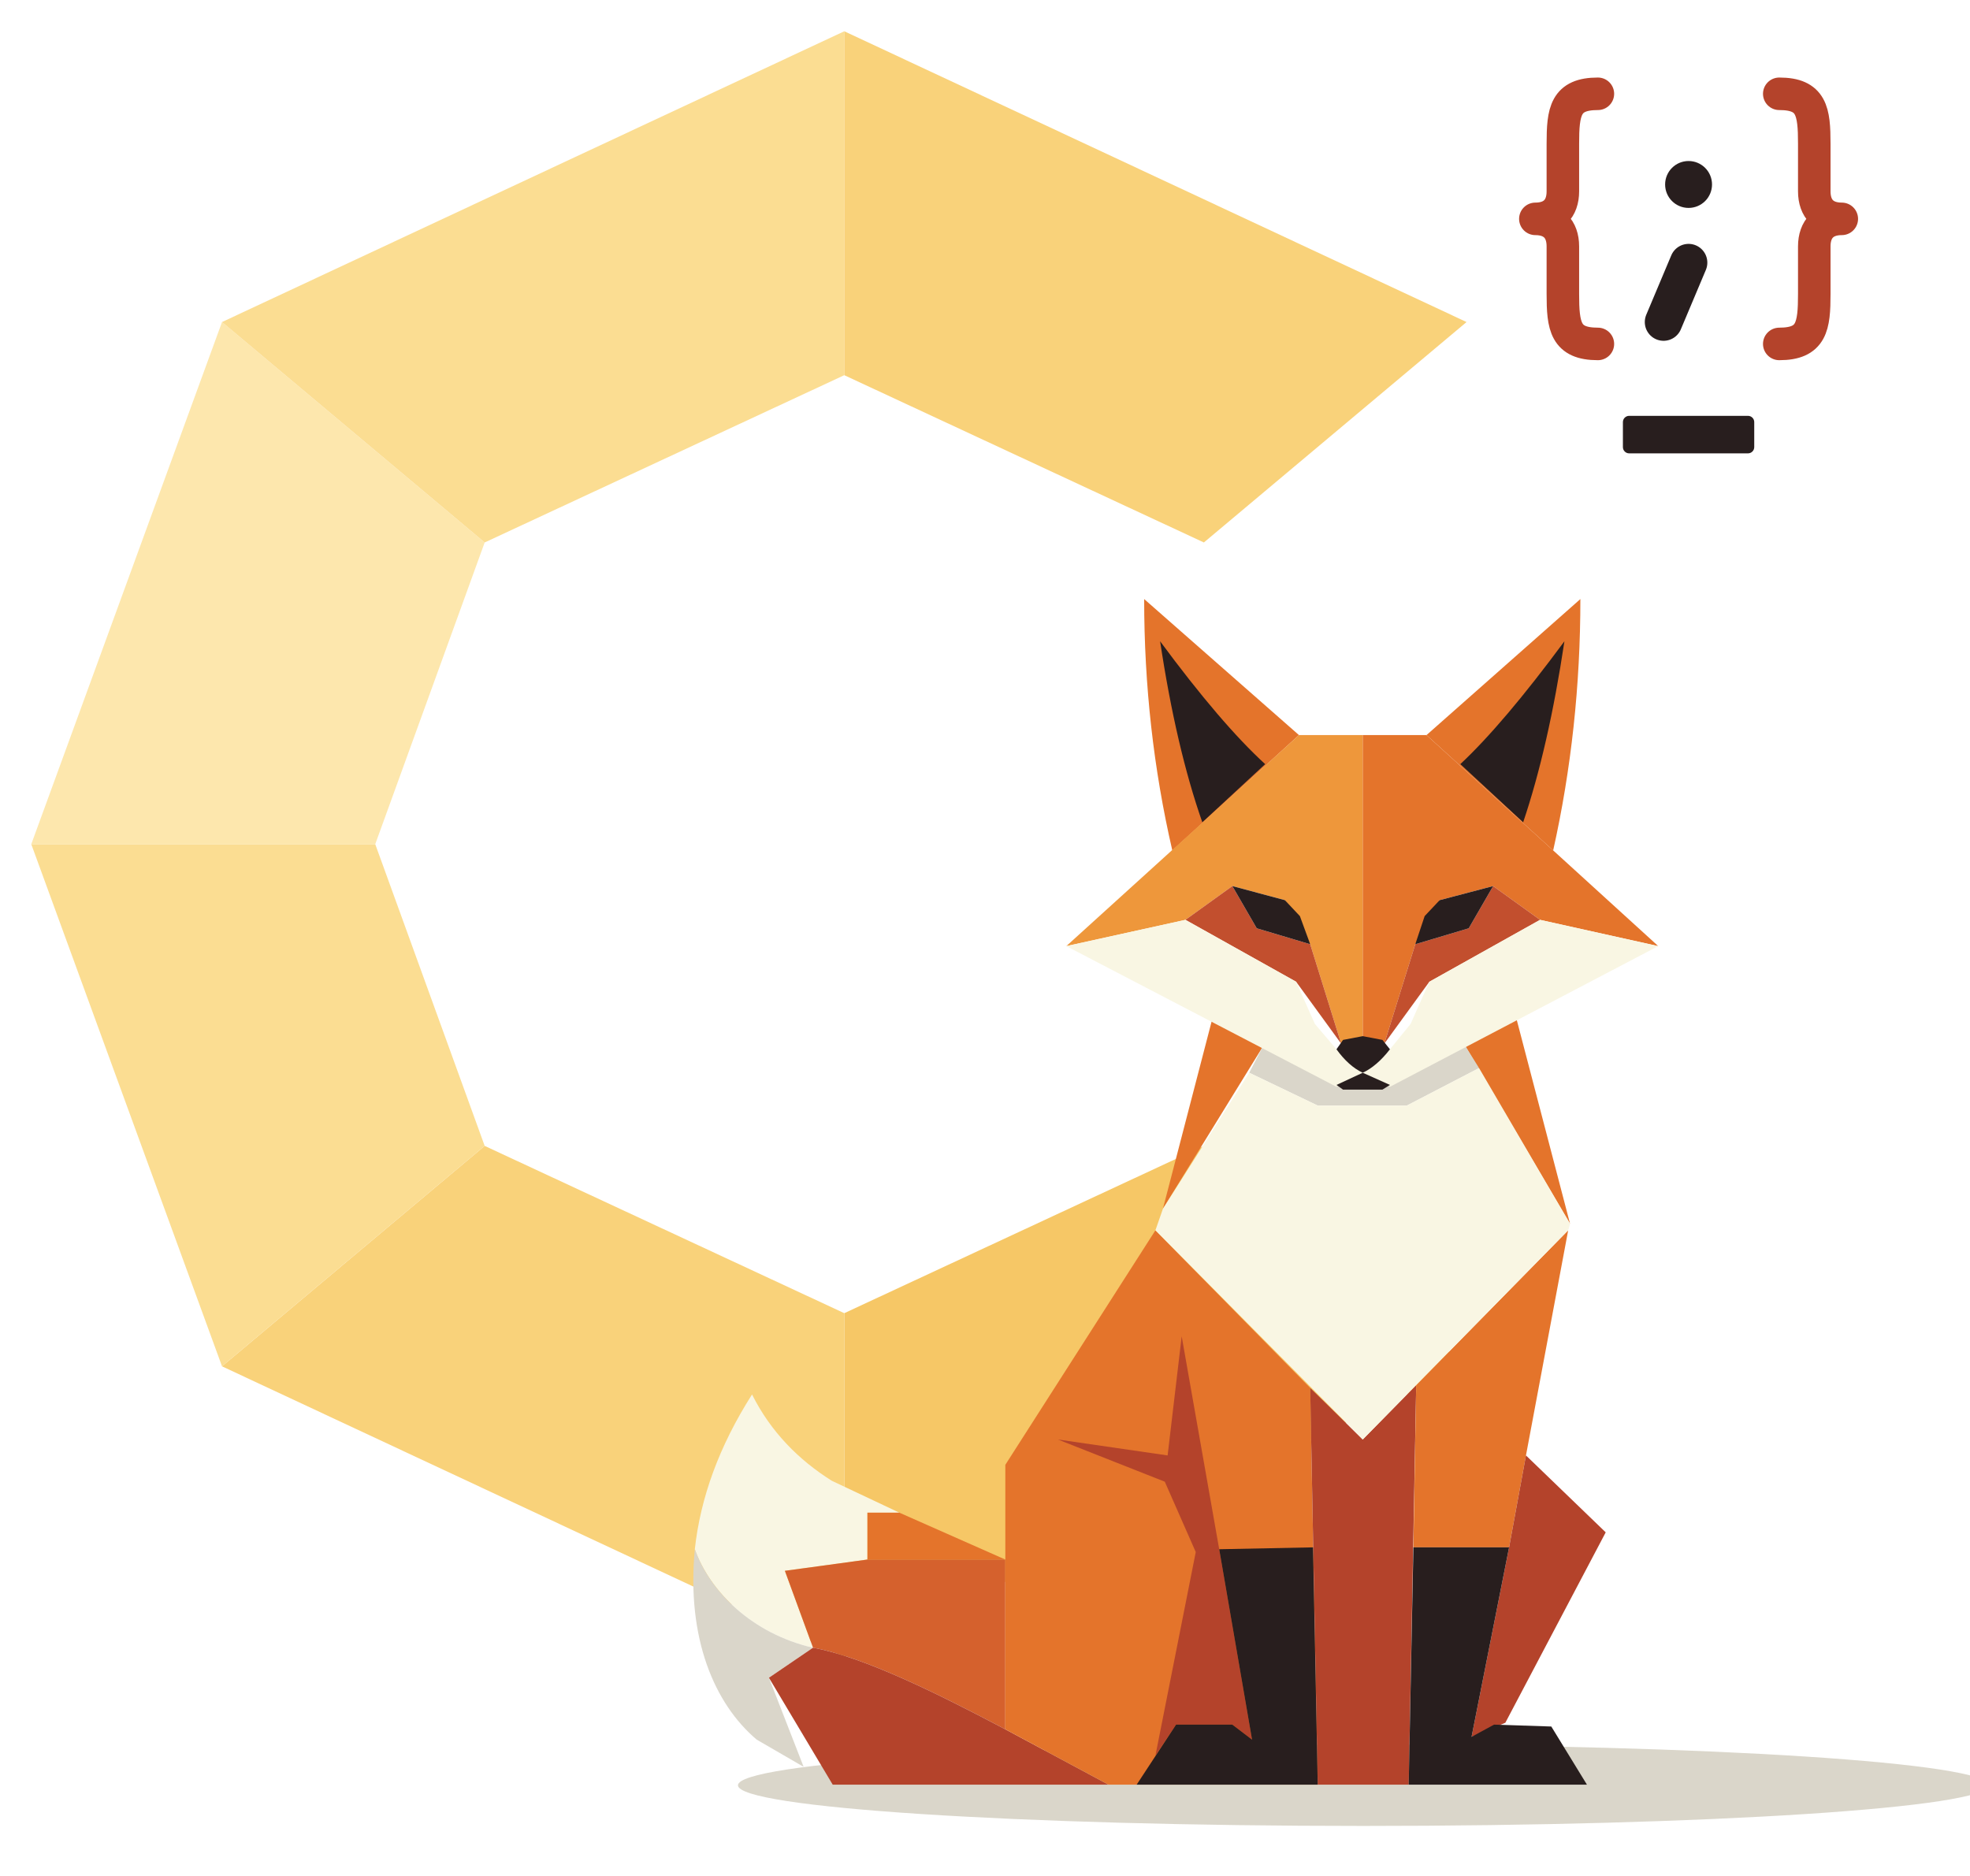
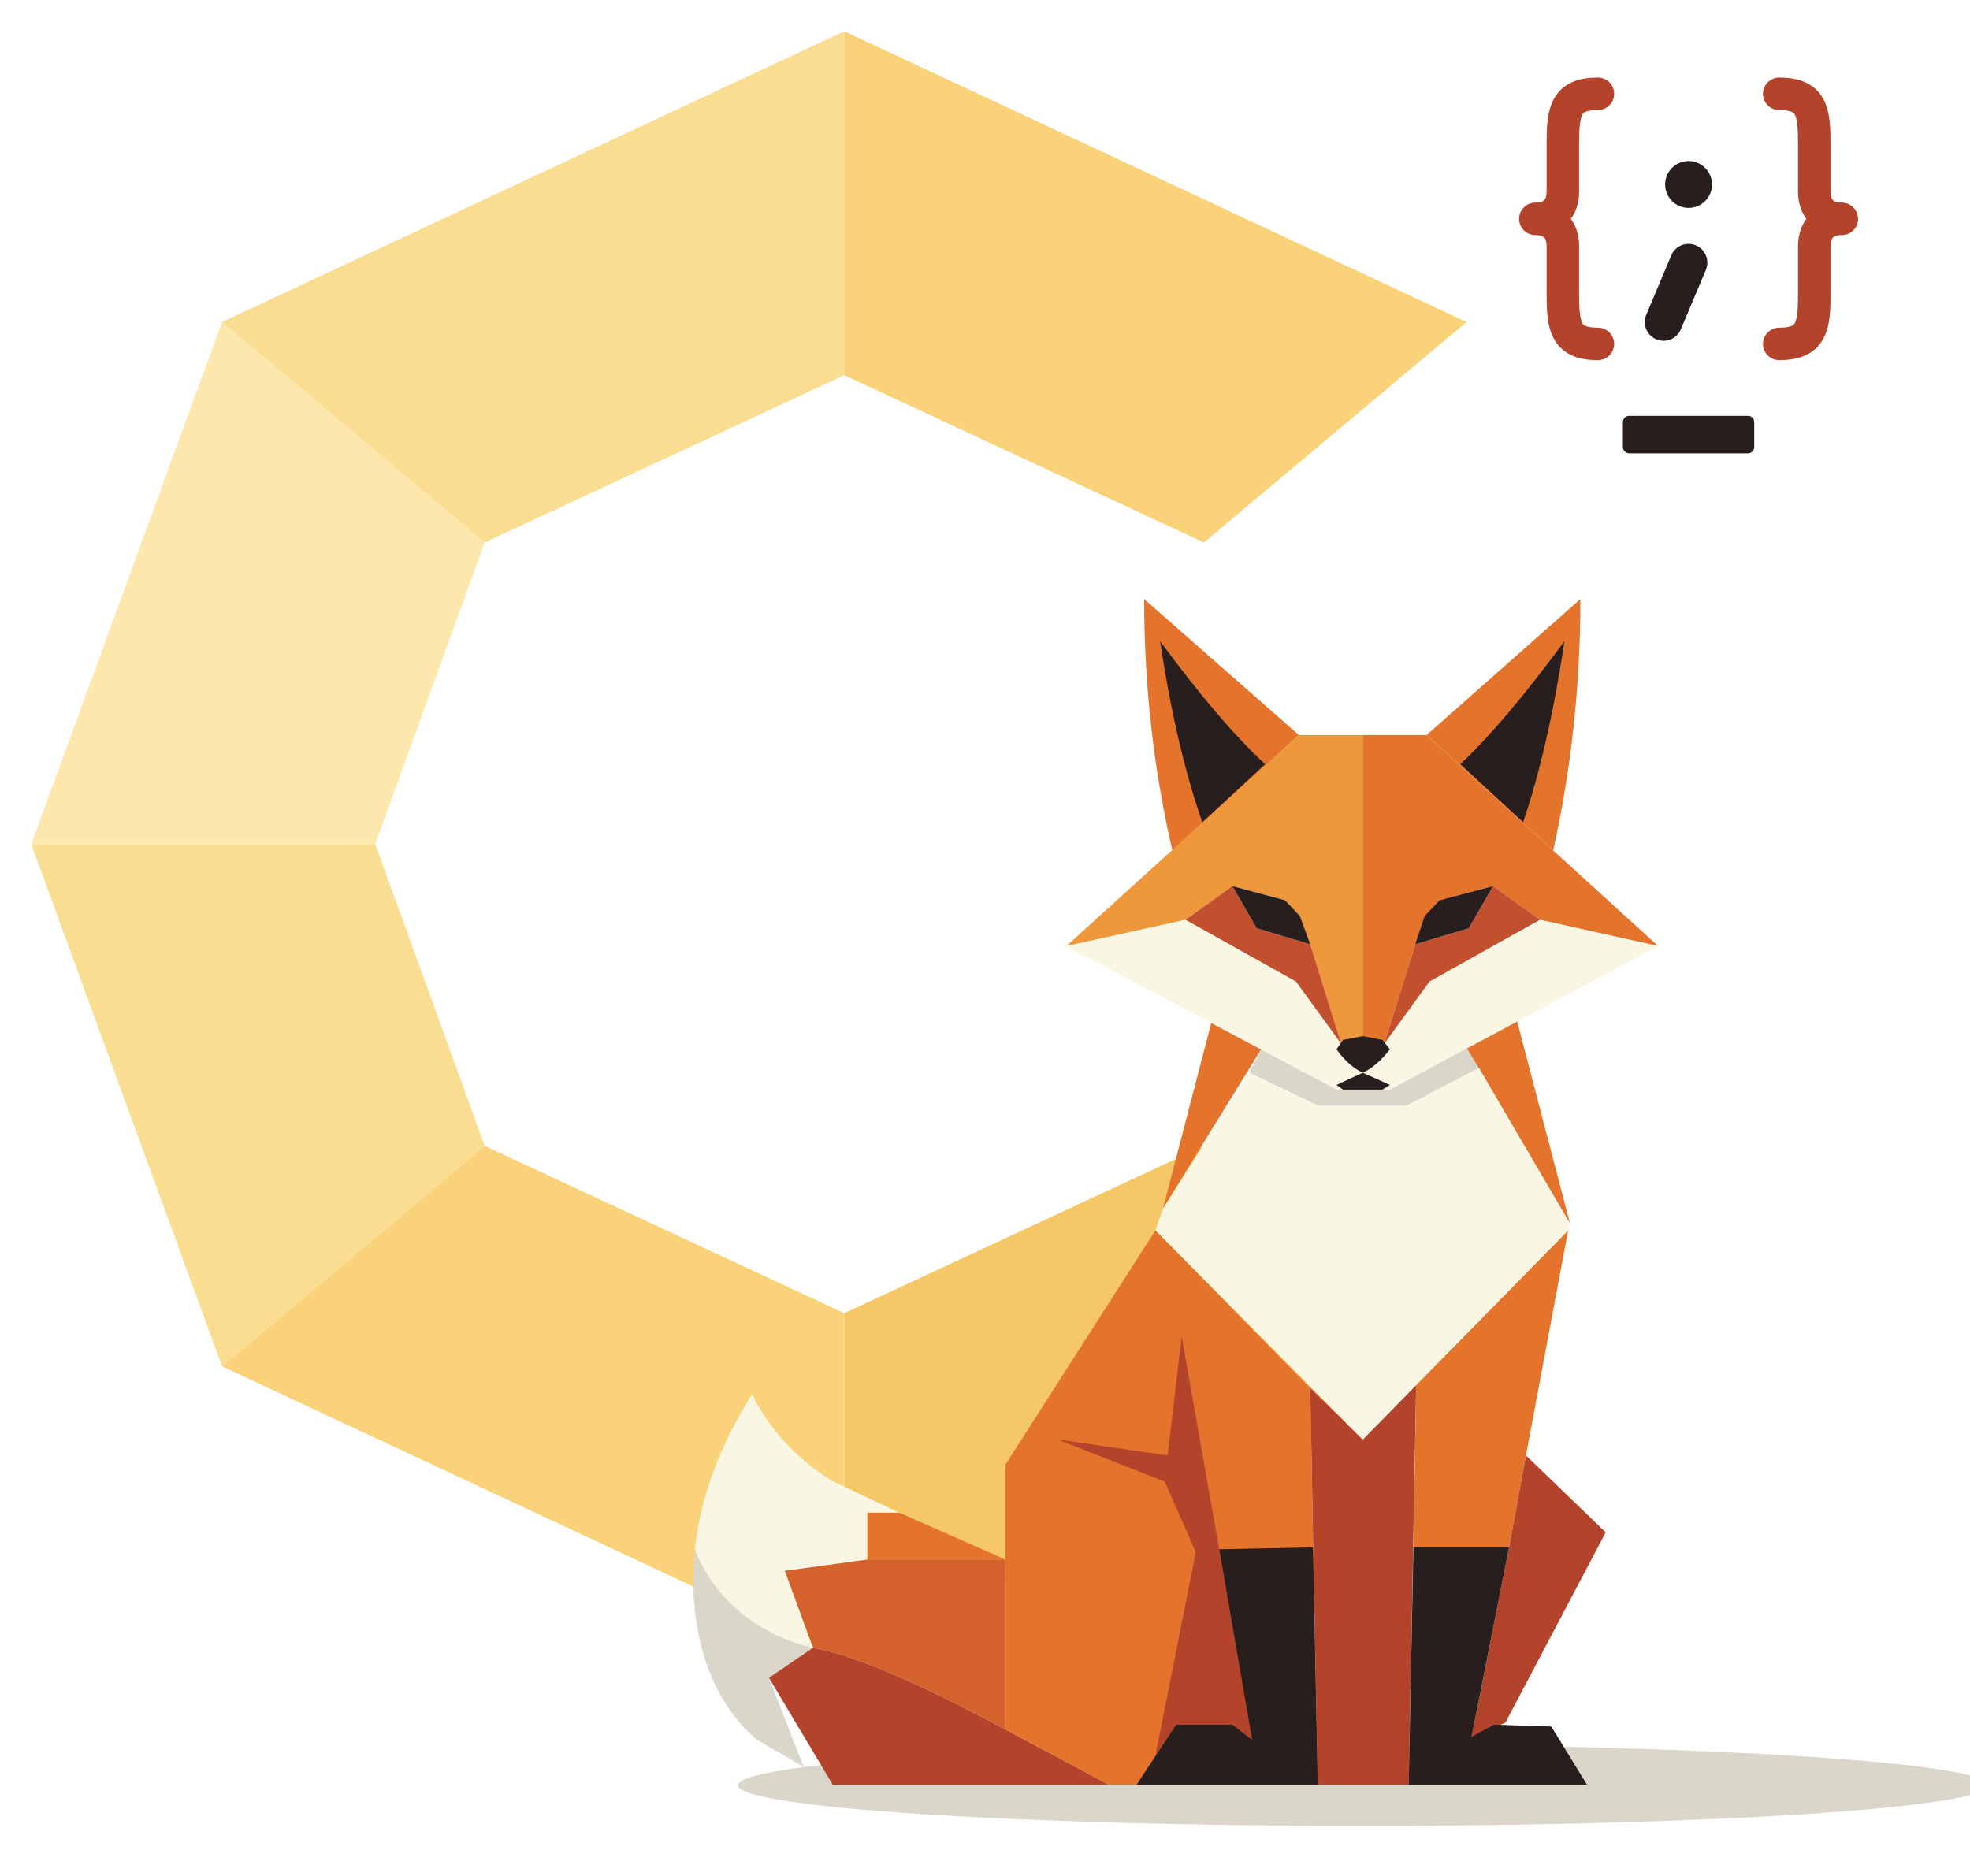
<svg xmlns="http://www.w3.org/2000/svg" viewBox="220 360 1260 1200" role="img" aria-label="Le renard et le langage C">
  <style>
.a{transform-box:fill-box}
.blink{transform-origin:50% 50%;animation:blink 6s infinite}
@keyframes blink{0%,91%,95%,100%{transform:scaleY(1)}93%{transform:scaleY(.1)}}
.ear-l{transform-origin:65% 90%;animation:ear-l 8s infinite}
@keyframes ear-l{0%,76%,90%,100%{transform:rotate(0)}79%{transform:rotate(-9deg)}83%{transform:rotate(0)}86%{transform:rotate(-5deg)}}
.ear-r{transform-origin:35% 90%;animation:ear-r 9s 2.5s infinite}
@keyframes ear-r{0%,76%,90%,100%{transform:rotate(0)}79%{transform:rotate(9deg)}83%{transform:rotate(0)}86%{transform:rotate(5deg)}}
.tail{transform-origin:75% 75%;animation:tail 4.5s ease-in-out infinite alternate}
@keyframes tail{from{transform:rotate(-2.5deg)}to{transform:rotate(3deg)}}
.float{transform-origin:50% 50%;animation:float 4s ease-in-out infinite alternate}
.float2{transform-origin:50% 50%;animation:float 3.4s .8s ease-in-out infinite alternate}
@keyframes float{from{transform:translateY(0)}to{transform:translateY(-14px)}}
.cursor{animation:cursor 1.1s steps(1) infinite}
@keyframes cursor{0%{opacity:1}50%{opacity:0}}
@media (prefers-reduced-motion:reduce){*{animation:none!important}}
</style>
  <polygon points="1158,1234 760,1420 760,1200 990,1093" fill="#F6C766" />
  <polygon points="760,1420 362,1234 530,1093 760,1200" fill="#F9D27A" />
  <polygon points="362,1234 240,900 460,900 530,1093" fill="#FBDD92" />
  <polygon points="240,900 362,566 530,707 460,900" fill="#FDE7AD" />
  <polygon points="362,566 760,380 760,600 530,707" fill="#FBDD92" />
  <polygon points="760,380 1158,566 990,707 760,600" fill="#F9D27A" />
  <g class="a float">
    <path d="M40 0C14 0 12 14 12 40L12 78C12 92 4 100 -10 100C4 100 12 108 12 122L12 160C12 186 14 200 40 200" transform="translate(1210 420) scale(.8)" fill="none" stroke="#B4432B" stroke-width="26" stroke-linecap="round" stroke-linejoin="round" />
    <path d="M40 0C14 0 12 14 12 40L12 78C12 92 4 100 -10 100C4 100 12 108 12 122L12 160C12 186 14 200 40 200" transform="translate(1390 420) scale(-.8 .8)" fill="none" stroke="#B4432B" stroke-width="26" stroke-linecap="round" stroke-linejoin="round" />
  </g>
  <g class="a float2">
    <circle cx="1300" cy="478" r="15" fill="#281E1E" />
    <path d="M1300 528L1284 566" stroke="#281E1E" stroke-width="24" stroke-linecap="round" />
  </g>
  <rect class="a cursor" x="1258" y="626" width="84" height="24" rx="4" fill="#281E1E" />
  <ellipse cx="1092" cy="1502" rx="400" ry="26" fill="#DAD6CA" />
  <g transform="translate(461 568) scale(.6)">
    <g class="a tail">
      <path d="M400 1140C420 1180 450 1210 485 1232L557 1266L523 1266L523 1316L435 1328L465 1410C400 1395 355 1350 339 1305C345 1250 365 1195 400 1140Z" fill="#F9F6E3" />
      <polygon points="523,1266 557,1266 670,1316 523,1316" fill="#E4742B" />
      <path d="M435 1328L523 1316L670 1316L670 1497C600 1460 520 1420 465 1410Z" fill="#D5612D" />
      <path d="M339 1305C355 1350 400 1395 465 1410L418 1442L455 1537L405 1508C360 1470 330 1400 339 1305Z" fill="#DAD6CA" />
      <path d="M465 1410C520 1420 600 1460 670 1497L780 1556L486 1556L418 1442Z" fill="#B4432B" />
    </g>
    <polygon points="830,965 995,1133 1003,1556 780,1556 670,1497 670,1215" fill="#E4742B" />
    <polygon points="995,1133 1051,1188 1108,1130 1100,1556 1003,1556" fill="#B4432B" />
    <polygon points="1270,965 1225,1205 1207,1303 1105,1303 1108,1130" fill="#E4742B" />
    <polygon points="1225,1205 1310,1287 1203,1490 1167,1505 1207,1303" fill="#B4432B" />
    <polygon points="858,1078 898,1305 933,1508 912,1492 852,1492 830,1525 873,1308 840,1233 726,1188 843,1205" fill="#B4432B" />
    <polygon points="898,1305 998,1303 1003,1556 810,1556 852,1492 912,1492 933,1508" fill="#281E1E" />
    <polygon points="1105,1303 1207,1303 1167,1505 1191,1492 1252,1494 1290,1556 1100,1556" fill="#281E1E" />
    <polygon points="890,742 944,770 838,942" fill="#E4742B" />
    <polygon points="1215,740 1160,768 1272,958" fill="#E4742B" />
    <polygon points="944,770 1023,810 1080,810 1160,768 1175,792 1098,832 1003,832 930,797" fill="#DAD6CA" />
    <polygon points="930,797 1003,832 1098,832 1175,792 1272,958 1270,965 1051,1188 830,965 838,942" fill="#F9F6E3" />
    <g class="a ear-l">
      <path d="M818 292L983 437L848 560Q818 430 818 292Z" fill="#E4742B" />
      <path d="M835 337Q900 425 947 468L880 530Q852 450 835 337Z" fill="#281E1E" />
    </g>
    <g class="a ear-r">
      <path d="M1283 292L1119 437L1254 560Q1283 430 1283 292Z" fill="#E4742B" />
      <path d="M1266 337Q1201 425 1155 468L1222 530Q1249 450 1266 337Z" fill="#281E1E" />
    </g>
+     <polygon points="735,662 1366,662 1080,815 1023,815" fill="#F9F6E3" />
    <polygon points="983,437 1051,437 1051,760 1028,766 995,660 968,613 912,598 862,634 735,662" fill="#EE973B" />
    <polygon points="1119,437 1051,437 1051,760 1074,766 1107,660 1133,613 1190,598 1240,634 1366,662" fill="#E4742B" />
    <polygon points="862,634 912,598 938,643 995,660 1028,766 980,700" fill="#C24F2E" />
    <polygon points="1240,634 1190,598 1164,643 1107,660 1074,766 1122,700" fill="#C24F2E" />
    <g class="a blink">
      <polygon points="912,598 968,613 984,630 995,660 938,643" fill="#281E1E" />
      <polygon points="1190,598 1133,613 1117,630 1107,660 1164,643" fill="#281E1E" />
    </g>
    <polygon points="735,662 862,634 980,700 1000,745 1023,772 1051,797 1023,812" fill="#F9F6E3" />
    <polygon points="1366,662 1240,634 1122,700 1102,745 1080,772 1051,797 1080,812" fill="#F9F6E3" />
    <path d="M1030 762L1051 758L1072 762L1080 772Q1066 790 1051 797Q1036 790 1023 772Z" fill="#281E1E" />
    <polygon points="1023,810 1051,797 1080,810 1072,815 1030,815" fill="#281E1E" />
  </g>
</svg>
